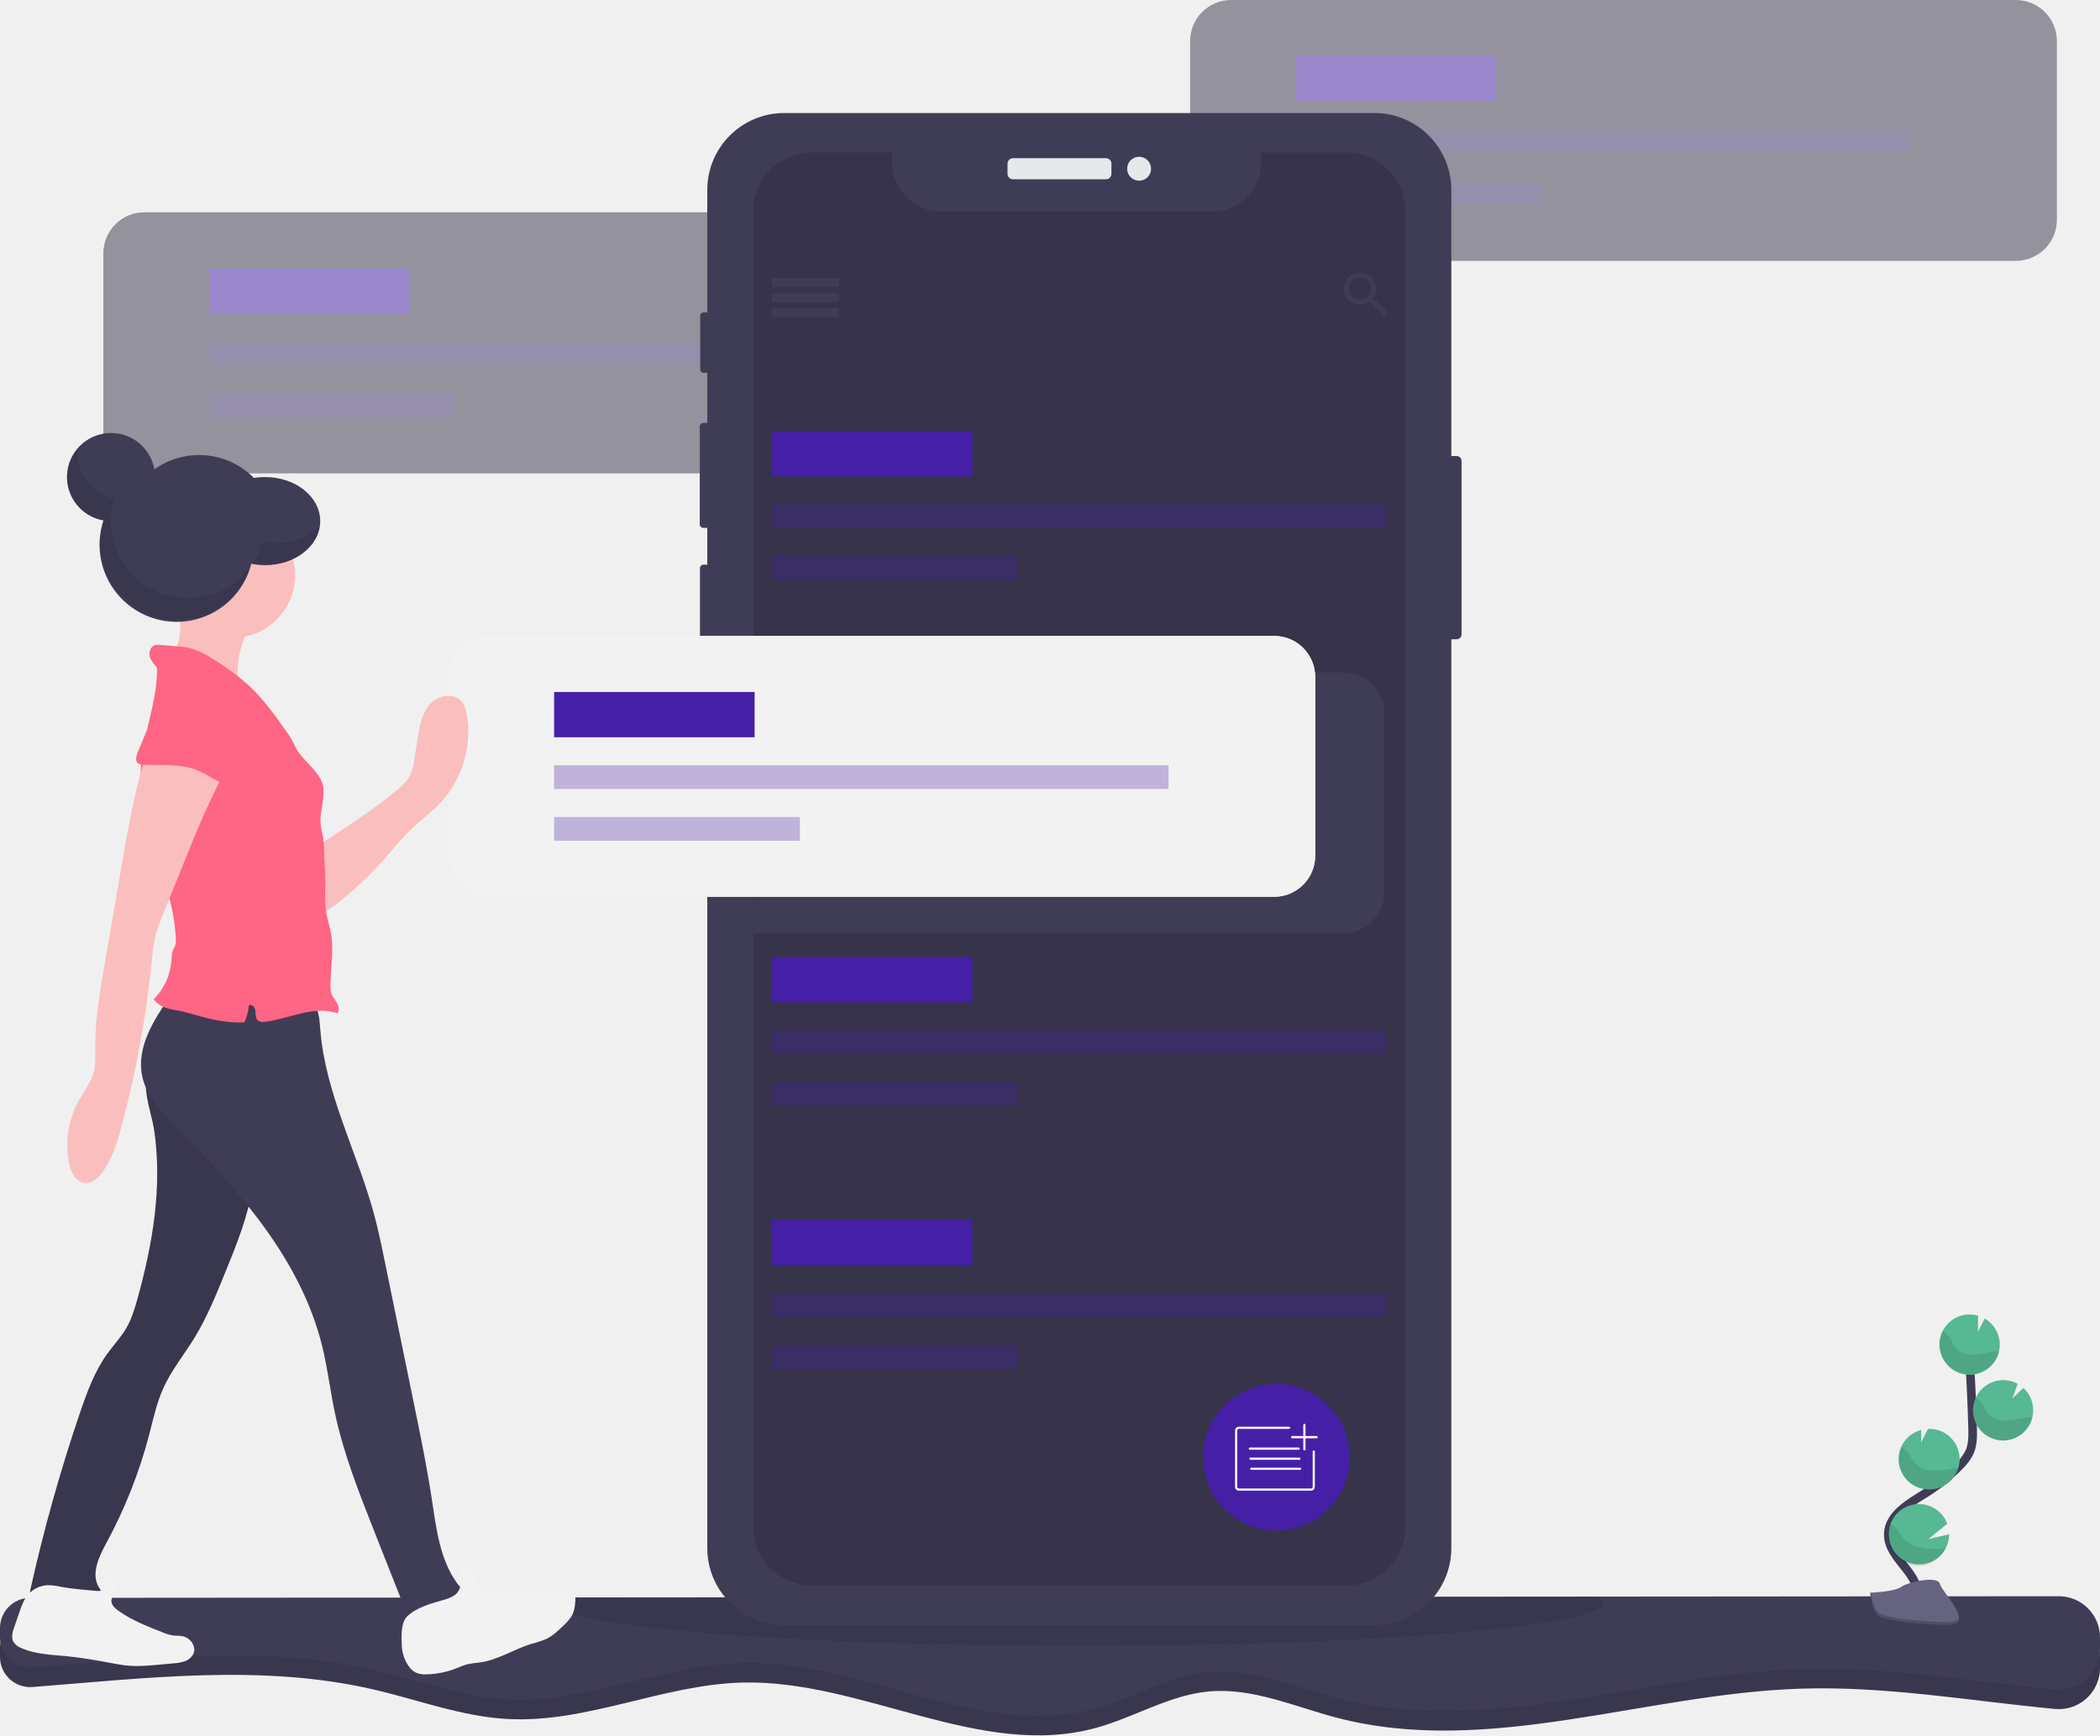
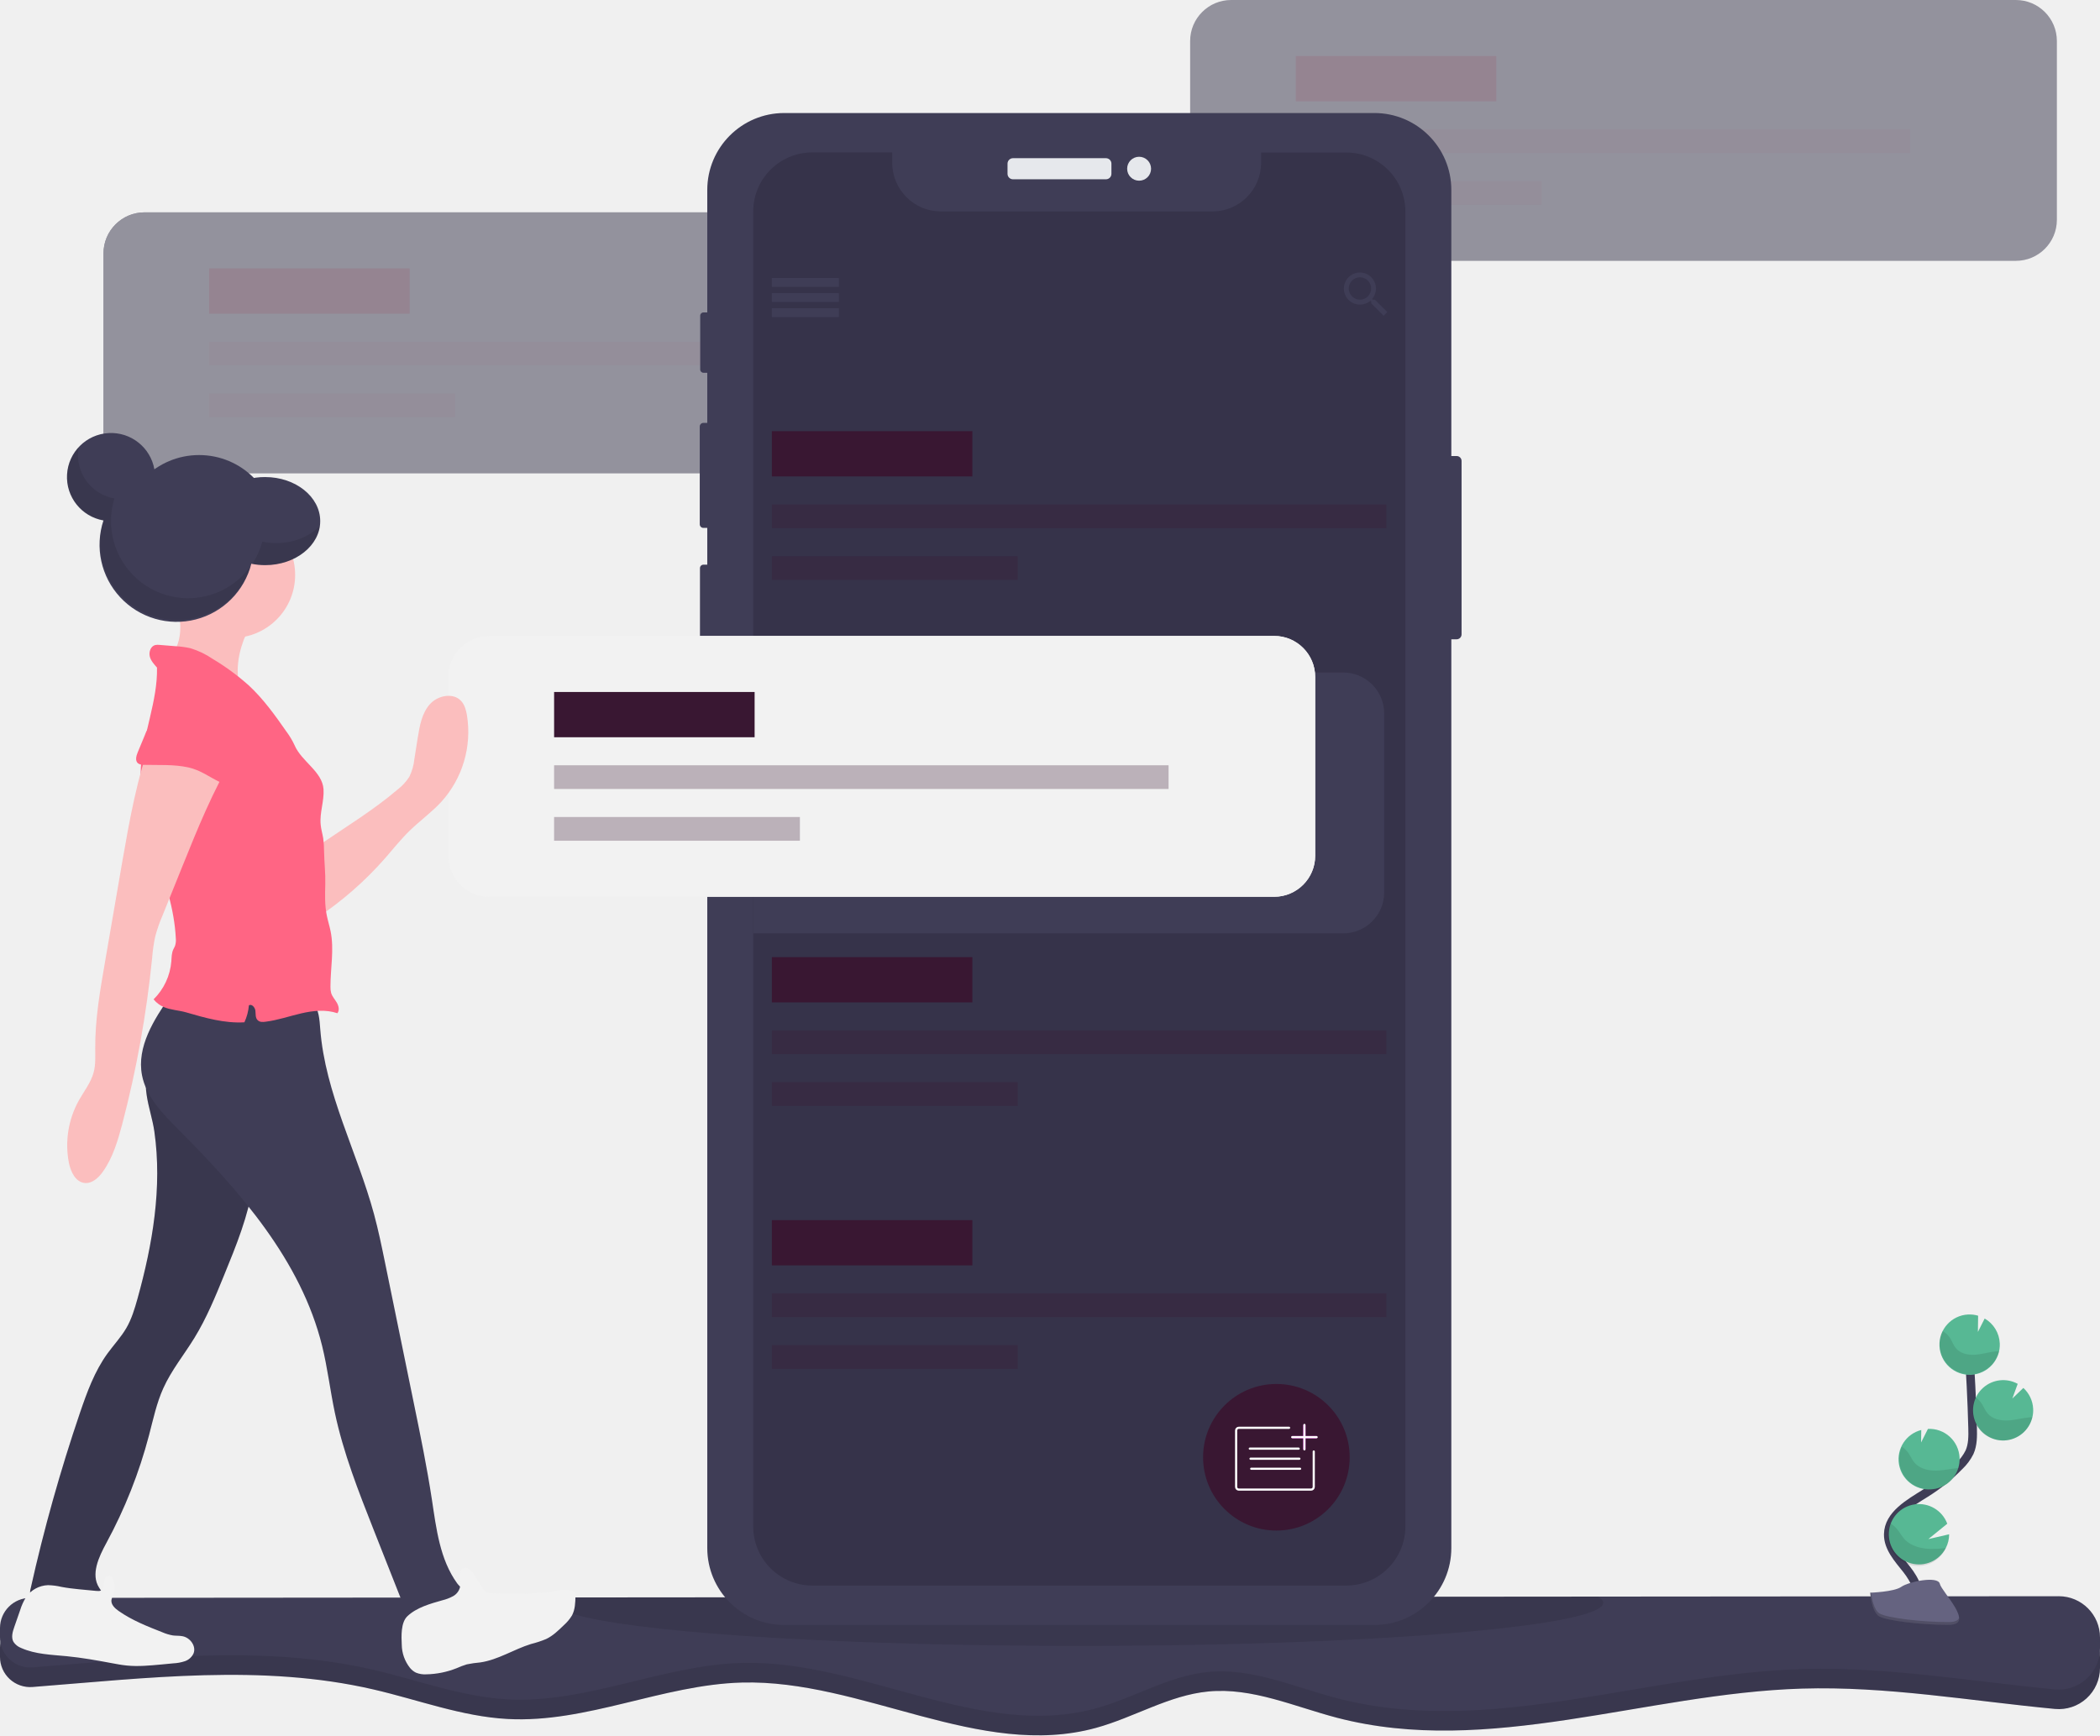
<svg xmlns="http://www.w3.org/2000/svg" data-name="Layer 1" width="974" height="805.02" viewBox="0 0 974 805.02">
  <path d="M974 768.75v5a19.11 19.11 0 01-20.91 19c-39.15-3.72-78.12-10.64-117.4-9.43-72.42 2.21-145.44 31.83-215.54 13.53-19.77-5.16-39.32-14.13-59.66-12.2-18.25 1.73-34.49 12.05-52.17 16.89C454.55 816.3 399.8 779 344.06 780.51c-36.74 1-71.92 18.89-108.62 16.9-21.27-1.14-41.53-8.92-62.28-13.71-51.66-11.94-104.86-5.27-158.09-1.13A14 14 0 010 768.64v-4.28a14 14 0 0114-14l940.92-.76A19.11 19.11 0 01974 768.75z" fill="#3f3d56" />
  <path d="M974 768.75v5a19.11 19.11 0 01-20.91 19c-39.15-3.72-78.12-10.64-117.4-9.43-72.42 2.21-145.44 31.83-215.54 13.53-19.77-5.16-39.32-14.13-59.66-12.2-18.25 1.73-34.49 12.05-52.17 16.89C454.55 816.3 399.8 779 344.06 780.51c-36.74 1-71.92 18.89-108.62 16.9-21.27-1.14-41.53-8.92-62.28-13.71-51.66-11.94-104.86-5.27-158.09-1.13A14 14 0 010 768.64v-4.28a14 14 0 0114-14l940.92-.76A19.11 19.11 0 01974 768.75z" opacity=".1" />
  <path d="M974 759.61v5a20.39 20.39 0 01-.11 2.08 19.11 19.11 0 01-20.8 17c-39.15-3.73-78.12-10.65-117.4-9.44-72.42 2.22-145.44 31.84-215.54 13.53-19.77-5.16-39.32-14.13-59.66-12.2-18.25 1.73-34.49 12.05-52.17 16.9-53.77 14.72-108.52-22.58-164.26-21.08-36.74 1-71.92 18.89-108.62 16.91-21.27-1.15-41.53-8.92-62.28-13.72-51.65-11.93-104.86-5.26-158.09-1.12a14 14 0 01-14.86-11.5 13.7 13.7 0 01-.21-2.46v-4.28a14 14 0 0114-14l235.83-.19 481.81-.4 223.28-.18A19.11 19.11 0 01974 759.61z" fill="#3f3d56" />
  <path d="M743.59 743.51c0 2.21-4.36 4.33-12.4 6.32-32.19 7.95-123.19 13.68-230.6 13.68-105.67 0-195.58-5.55-229-13.31-9-2.09-14-4.34-14-6.69 0-.82.6-1.63 1.78-2.43l481.81-.4c1.59.93 2.41 1.83 2.41 2.83z" opacity=".1" />
  <g opacity=".5">
    <rect x="552" width="402" height="121" rx="19.03" fill="#36334a" />
-     <path fill="#461fa7" d="M601 26h93v21h-93z" />
-     <path fill="#461fa7" opacity=".3" d="M601 60h285v11H601zm0 24h114v11H601z" />
+     <path fill="#391732" d="M601 26h93v21h-93z" />
+     <path fill="#391732" opacity=".3" d="M601 60h285v11H601zm0 24h114v11H601z" />
  </g>
  <g opacity=".5">
    <rect x="48" y="98.51" width="402" height="121" rx="19.03" fill="#36334a" />
    <path fill="#36334a" d="M97 124.51h93v21H97zm0 34h285v11H97zm0 24h114v11H97z" />
    <rect x="48" y="98.51" width="402" height="121" rx="19.03" fill="#36334a" />
-     <path fill="#461fa7" d="M97 124.51h93v21H97z" />
-     <path fill="#461fa7" opacity=".3" d="M97 158.51h285v11H97zm0 24h114v11H97z" />
+     <path fill="#391732" d="M97 124.51h93v21H97z" />
+     <path fill="#391732" opacity=".3" d="M97 158.51h285v11H97zm0 24h114v11H97z" />
  </g>
  <rect x="667.58" y="211.54" width="10.31" height="85.02" rx="2.29" fill="#3f3d56" />
  <rect x="324.76" y="144.93" width="5.79" height="27.99" rx="1.5" fill="#3f3d56" />
  <rect x="324.55" y="196.17" width="6.52" height="48.72" rx="1.69" fill="#3f3d56" />
  <rect x="324.65" y="261.94" width="6.21" height="49.14" rx="1.61" fill="#3f3d56" />
  <rect x="328.04" y="52.43" width="345.1" height="701.37" rx="35.69" fill="#3f3d56" />
  <rect x="467.3" y="73.38" width="48.19" height="9.79" rx="2.54" fill="#e6e8ec" />
  <circle cx="528.33" cy="78.27" r="5.55" fill="#e6e8ec" />
  <path d="M651.83 98.11v610a27.41 27.41 0 01-27.41 27.4H376.76a27.41 27.41 0 01-27.41-27.4v-610a27.41 27.41 0 0127.41-27.41h37.06v4.81a22.58 22.58 0 0022.57 22.57h126a22.57 22.57 0 0022.52-22.57v-4.76h39.51a27.41 27.41 0 0127.41 27.36z" fill="#36334a" />
  <path fill="#3f3d56" d="M358 129h31v4h-31zm0 7h31v4h-31zm0 7h31v4h-31z" />
  <path fill="#3f3d56" d="M358 129h31v4h-31zm0 7h31v4h-31zm0 7h31v4h-31zm279.66-4h-.91l-.35-.29a7.61 7.61 0 001.78-4.89 7.44 7.44 0 10-7.4 7.48 7.73 7.73 0 004.88-1.78l.34.29v.92l5.74 5.75 1.72-1.72zm-6.88 0a5.18 5.18 0 115.16-5.18 5.15 5.15 0 01-5.16 5.18z" />
-   <path fill="#461fa7" d="M358 200h93v21h-93z" />
-   <path fill="#461fa7" opacity=".3" d="M358 234h285v11H358zm0 24h114v11H358z" />
-   <path fill="#461fa7" d="M358 444h93v21h-93z" />
-   <path fill="#461fa7" opacity=".3" d="M358 478h285v11H358zm0 24h114v11H358z" />
-   <path fill="#461fa7" d="M358 566h93v21h-93z" />
-   <path fill="#461fa7" opacity=".3" d="M358 600h285v11H358zm0 24h114v11H358z" />
-   <circle cx="592" cy="676" r="34" fill="#461fa7" />
+   <path fill="#391732" d="M358 200h93v21h-93z" />
+   <path fill="#391732" opacity=".3" d="M358 234h285v11H358zm0 24h114v11H358z" />
+   <path fill="#391732" d="M358 444h93v21h-93z" />
+   <path fill="#391732" opacity=".3" d="M358 478h285v11H358zm0 24h114v11H358z" />
+   <path fill="#391732" d="M358 566h93v21h-93z" />
+   <path fill="#391732" opacity=".3" d="M358 600h285v11H358zm0 24h114v11H358z" />
+   <circle cx="592" cy="676" r="34" fill="#391732" />
  <path d="M609.33 673.32v16.43a1.25 1.25 0 01-1.25 1.25h-33.5a1.25 1.25 0 01-1.25-1.25v-26.17a1.25 1.25 0 011.25-1.25h23.31M579.67 672h22.66M580 676.67h22.67m-22.34 4.66H603" fill="none" stroke="#fff" stroke-linecap="round" stroke-miterlimit="10" />
  <path fill="none" stroke="#f0f" stroke-miterlimit="10" d="M605 661v11.33m5.67-5.66h-11.34" />
  <path fill="none" stroke="#fff" stroke-linecap="round" stroke-miterlimit="10" d="M605 661v11.33m5.67-5.66h-11.34" />
  <path d="M888.6 745.17c3-5.51-.4-12.27-4.29-17.18s-8.61-10-8.51-16.29c.15-9 9.7-14.31 17.33-19.09a84 84 0 0015.56-12.51 22.8 22.8 0 004.78-6.4c1.58-3.52 1.54-7.52 1.44-11.37q-.51-19.26-1.91-38.49" fill="none" stroke="#3f3d56" stroke-miterlimit="10" stroke-width="4" />
  <path d="M927.51 623.14a14 14 0 00-7-11.5l-3.14 6.22.1-7.53a14.22 14.22 0 00-4.63-.56 14 14 0 1014.68 13.37zm-25.03 94.99a14 14 0 11.68-11.3l-8.77 7.13 9.65-2.23a14 14 0 01-1.56 6.4zm-6.93-27.25a14 14 0 01-4.45-27.53l-.08 5.78 3.18-6.29a14 14 0 0114.67 13.36 13.84 13.84 0 01-.6 4.79 14 14 0 01-12.72 9.89zm34.07-22.67a14 14 0 116.21-26.27l-2.48 6.8 5.1-4.9a14 14 0 014.55 9.67 13.79 13.79 0 01-.35 3.87 14 14 0 01-13.03 10.83z" fill="#57b894" />
  <path d="M925.62 626.88c-3.24.35-6.39 1.36-9.64 1.56s-6.82-.57-8.88-3.1c-1.1-1.36-1.66-3.08-2.59-4.57a10 10 0 00-3.54-3.33 14 14 0 1026.24 9.32q-.79.03-1.59.12zm4 41.33a14 14 0 01-13.35-20 10.37 10.37 0 012.82 2.82c1 1.51 1.61 3.26 2.78 4.64 2.19 2.57 5.92 3.41 9.31 3.26s6.66-1.12 10-1.43c.47 0 .94-.07 1.42-.08a14 14 0 01-12.98 10.79zm-34.07 22.67a14 14 0 01-13.46-19.76 11.48 11.48 0 013 2.85c1.09 1.54 1.77 3.32 3.05 4.74 2.37 2.63 6.35 3.56 9.93 3.48s6.83-.93 10.28-1.2a14 14 0 01-12.8 9.89zm6.93 27.25a14.017 14.017 0 01-25.59-11.45 13.84 13.84 0 013.08 2.75c1.34 1.62 2.22 3.47 3.76 5 2.87 2.82 7.5 4 11.63 4.09a60 60 0 007.12-.39z" opacity=".1" />
  <path d="M867.43 738.82s11.08-.34 14.42-2.72 17-5.21 17.86-1.4 16.65 19 4.15 19.06-29.06-1.94-32.4-4-4.03-10.94-4.03-10.94z" fill="#656380" />
  <path d="M904.08 752.44c-12.51.1-29.06-1.95-32.39-4-2.54-1.55-3.55-7.09-3.89-9.65h-.37s.7 8.94 4 11 19.89 4.07 32.4 4c3.61 0 4.85-1.31 4.78-3.21-.47 1.12-1.84 1.83-4.53 1.86z" opacity=".2" />
  <path d="M642 331.03v82.94a19 19 0 01-19 19H349.35v-121H623a19 19 0 0119 19.06z" fill="#3f3d56" />
  <rect x="208" y="295" width="402" height="121" rx="19.03" fill="#f2f2f2" />
  <rect x="208" y="295" width="402" height="121" rx="19.03" fill="#f2f2f2" />
-   <path fill="#461fa7" d="M257 321h93v21h-93z" />
-   <path fill="#461fa7" opacity=".3" d="M257 355h285v11H257zm0 24h114v11H257z" />
+   <path fill="#391732" d="M257 321h93v21h-93z" />
+   <path fill="#391732" opacity=".3" d="M257 355h285v11H257zm0 24h114v11H257z" />
  <circle cx="92.34" cy="246.84" r="35.75" fill="#3f3d56" />
  <path d="M71.6 524.94c3.69 25.89-.81 52.29-7.82 77.48-1.31 4.69-2.72 9.42-5.17 13.63s-5.86 7.83-8.74 11.79c-6 8.26-9.52 18-12.81 27.64a779.65 779.65 0 00-22.82 81.32 5.57 5.57 0 000 3.47c.87 2 3.51 2.26 5.68 2.25l28.06-.15c1-1.92-.85-4-2-5.84-4-6.22-.16-14.3 3.37-20.81a223.74 223.74 0 0019.78-50c1.92-7.33 3.48-14.82 6.6-21.73 3.77-8.38 9.68-15.59 14.48-23.43 5.58-9.11 9.65-19 13.69-28.93 5.64-13.78 11.33-27.73 13.55-42.45 2.09-13.82 1.06-27.9-.3-41.81a2.64 2.64 0 00-3.06-3l-37.65-1.94c-7.76-.4-9.6-2.1-8.42 5.52.82 5.69 2.76 11.23 3.58 16.99z" fill="#3f3d56" />
  <path d="M71.6 524.94c3.69 25.89-.81 52.29-7.82 77.48-1.31 4.69-2.72 9.42-5.17 13.63s-5.86 7.83-8.74 11.79c-6 8.26-9.52 18-12.81 27.64a779.65 779.65 0 00-22.82 81.32 5.57 5.57 0 000 3.47c.87 2 3.51 2.26 5.68 2.25l28.06-.15c1-1.92-.85-4-2-5.84-4-6.22-.16-14.3 3.37-20.81a223.74 223.74 0 0019.78-50c1.92-7.33 3.48-14.82 6.6-21.73 3.77-8.38 9.68-15.59 14.48-23.43 5.58-9.11 9.65-19 13.69-28.93 5.64-13.78 11.33-27.73 13.55-42.45 2.09-13.82 1.06-27.9-.3-41.81a2.64 2.64 0 00-3.06-3l-37.65-1.94c-7.76-.4-9.6-2.1-8.42 5.52.82 5.69 2.76 11.23 3.58 16.99z" opacity=".1" />
  <path d="M79 461.99c-7.65 11-15.67 23.66-13.13 36.83 1.93 10 9.55 17.75 16.74 25 28.74 28.86 57 60.92 66.78 100.47 2.52 10.22 3.74 20.71 5.91 31 3.94 18.7 11 36.58 18 54.35l18.72 47.38a28.36 28.36 0 0027.1-18c-2.46-.19-5.67-2.57-7.11-4.57-8-11.07-9.64-25.31-11.69-38.81-2.27-14.92-5.3-29.72-8.34-44.51l-13.4-65.42c-1.55-7.55-3.1-15.11-5.12-22.54-7.82-28.83-22.64-56-24.93-85.81-.34-4.38-.55-9.19-3.52-12.44-3.12-3.43-8.24-4-12.87-4.27-18.73-1.24-34.89-3.07-53.14 1.34z" fill="#3f3d56" />
  <path d="M28.47 736.13a29.86 29.86 0 00-6.22-.8 12.92 12.92 0 00-10.16 5.55 25.25 25.25 0 00-2.73 6l-2.71 7.78c-.8 2.28-1.58 4.91-.39 7a7.42 7.42 0 003.64 2.85c6.56 2.92 13.95 3.08 21.1 3.78 6.94.68 13.82 1.9 20.67 3.19 2.36.44 4.71.89 7.1 1.13 5.34.54 10.72 0 16.06-.48l5.51-.53a19.84 19.84 0 005.42-1 6.83 6.83 0 004-3.59c1.36-3.37-1.56-7.36-5.13-8-1.45-.29-2.95-.16-4.42-.35a20.88 20.88 0 01-4.84-1.45c-7.05-2.77-14.17-5.57-20.37-9.93-1.72-1.21-3.52-2.9-3.33-5a10.19 10.19 0 01.89-2.59 9.46 9.46 0 00.08-6.69c-.34-.92-1-1.89-1.93-2-2.64-.32-2.32 3.53-2.71 5-.53 2-1.49 2.18-3.37 2-5.4-.58-10.8-.85-16.16-1.87zm157.87 26.83a17.65 17.65 0 003.82 10.75 8.36 8.36 0 002.72 2.19 10.92 10.92 0 004.95.79 40.05 40.05 0 0013.89-2.81 39.7 39.7 0 014.8-1.81 53.88 53.88 0 016.24-.9c8.27-1.19 15.53-6.07 23.52-8.54a49.45 49.45 0 007-2.3c3.16-1.49 5.72-4 8.23-6.43a19.89 19.89 0 003.78-4.52c1.47-2.74 1.56-6 1.62-9.1a2.59 2.59 0 00-.24-1.41 2.1 2.1 0 00-.9-.71c-2.43-1.2-5.31-.6-8-.13-9.72 1.73-19.67 1.41-29.54 1.09a4.29 4.29 0 01-4.54-2.59l-3.75-6c-1.07-1.72-2.77-3.69-4.71-3.1-1.55.47-2.18 2.37-2.12 4s.56 3.25.25 4.84a6.61 6.61 0 01-3.2 4.16 20.44 20.44 0 01-5 1.92c-5.52 1.56-11.94 3.33-16.21 7.39-3.09 2.92-2.8 9.37-2.61 13.22z" fill="#f2f2f2" />
  <path d="M184.4 366.26a23.17 23.17 0 005.46-5.94 24.21 24.21 0 002.33-8.21l1.57-9.92c.87-5.47 1.89-11.26 5.54-15.43s10.92-5.66 14.63-1.54c1.62 1.79 2.26 4.25 2.66 6.64a48.34 48.34 0 01-11.82 40c-4.49 4.92-10 8.83-14.75 13.48-4.14 4-7.73 8.59-11.55 12.94a159.42 159.42 0 01-31.47 27.5c.14-7.44 1.09-15.42 0-22.81-.81-5.34-3-8.22 2.17-11.71 12-8.16 24.11-15.54 35.23-25zM83.56 293.08c-.39 5.32-2.6 10.76-7 13.83q18.69 6.54 36.87 14.42c-2.34-2.25-3.05-5.7-3.16-8.94-.31-8.47 2.62-16.8 6.9-24.1a5.85 5.85 0 001.13-3.18c-.14-2.36-2.94-3.45-5.24-4a128.86 128.86 0 00-23.92-3.47c-3.45-.11-7.54-1.2-6.76 3.19.74 4.1 1.49 8.1 1.18 12.25z" fill="#fbbebe" />
  <circle cx="107.66" cy="266.7" r="29.23" fill="#fbbebe" />
  <path d="M136.6 345.65a35.36 35.36 0 00-3.71-6.22c-5.3-7.61-10.74-15.21-17.54-21.51a109.19 109.19 0 00-16.65-12.23 37.79 37.79 0 00-10.42-5 40.77 40.77 0 00-6.69-.91l-7.59-.62a6.21 6.21 0 00-2 .06c-2.06.52-3 3.08-2.56 5.15s2 3.75 3.38 5.32c.34 15.49-6.55 30.77-7.48 46.24-1.63 27 14.88 52.21 16.2 79.28a8.55 8.55 0 01-.38 3.63c-.22.56-.55 1.07-.8 1.62-.78 1.7-.75 3.63-.89 5.5a27.94 27.94 0 01-8.23 17.62 12.23 12.23 0 004.64 3.54c3.19 1.39 7 1.51 10.39 2.48 8.84 2.58 17.9 5.18 27.09 4.63a23.9 23.9 0 002.09-7.87c1.3-.81 2.8.92 3 2.44s-.09 3.29 1 4.39 2.47.93 3.8.76c5.61-.71 11-2.6 16.5-3.87s11.38-1.88 16.73-.06c1.08-1.37.62-3.4-.26-4.9s-2.13-2.82-2.63-4.49a10.08 10.08 0 01-.32-2.95c0-8.55 1.76-17.19.09-25.58-.49-2.46-1.27-4.86-1.77-7.33-1-4.79-.85-9.73-.72-14.62s-.46-10.18-.56-15.14a48.29 48.29 0 00-.4-6.13c-.34-2.13-1-4.21-1.18-6.36-.54-5.46 1.66-10.88 1.33-16.36-.55-8.32-10.22-12.84-13.46-20.51z" fill="#ff6584" />
  <path d="M70.63 341.73c-7.08 18.78-10.54 38.7-14 58.48l-8 46.46c-2.27 13.13-4.55 26.34-4.46 39.66 0 3.74.24 7.55-.74 11.16-1.28 4.74-4.46 8.69-6.87 13a42.78 42.78 0 00-4.6 28.93c.82 4.15 3.06 8.86 7.27 9.34 3.46.38 6.45-2.37 8.47-5.21 4.64-6.51 6.94-14.37 9-22.11a500.11 500.11 0 0013.87-77.09 75.06 75.06 0 011.39-9.8 69.54 69.54 0 013.38-9.76q4.59-11.38 9.19-22.76c7.07-17.53 14.18-35.14 23.89-51.36-9.6-2.76-19.59-6-29.19-8.73-2.77-.82-5.74-.33-8.6-.21z" fill="#fbbebe" />
  <path d="M87.27 355.97c-6.72-1.45-13.67-1-20.53-1.17a4.43 4.43 0 01-2.76-.72c-1.39-1.19-.8-3.42-.1-5.11l3.32-8a11.64 11.64 0 012.66-4.42c1.69-1.5 4.07-1.87 6.31-2.14 7.29-.84 14.79-1.12 21.86.85s13.72 6.45 16.88 13.08c1.32 2.76 1.93 6.24.18 8.75-2.6 3.73-8.43 7.9-12.78 5.86-5.21-2.44-9.2-5.71-15.04-6.98z" fill="#ff6584" />
  <path d="M123 221.3a29.52 29.52 0 00-16.28 4.69 35.75 35.75 0 00-35.1-8.22A20.43 20.43 0 1048 241.42a35.75 35.75 0 1068.57 20.09 32 32 0 006.41.65c14.1 0 25.54-9.15 25.54-20.43S137.08 221.3 123 221.3z" fill="#3f3d56" />
  <path d="M128.09 251.94a31.1 31.1 0 01-6.41-.65 35.57 35.57 0 01-4.68 10.29 32.11 32.11 0 006 .58c13.18 0 24-8 25.39-18.24-4.69 4.88-12.04 8.02-20.3 8.02zm-40.86 25.57a35.8 35.8 0 01-34.18-46.28 20.43 20.43 0 01-16.89-20.12 20.09 20.09 0 01.33-3.66 20.43 20.43 0 0011.46 34 35.75 35.75 0 0068.29 21.18 35.68 35.68 0 01-29.01 14.88z" opacity=".1" />
</svg>
